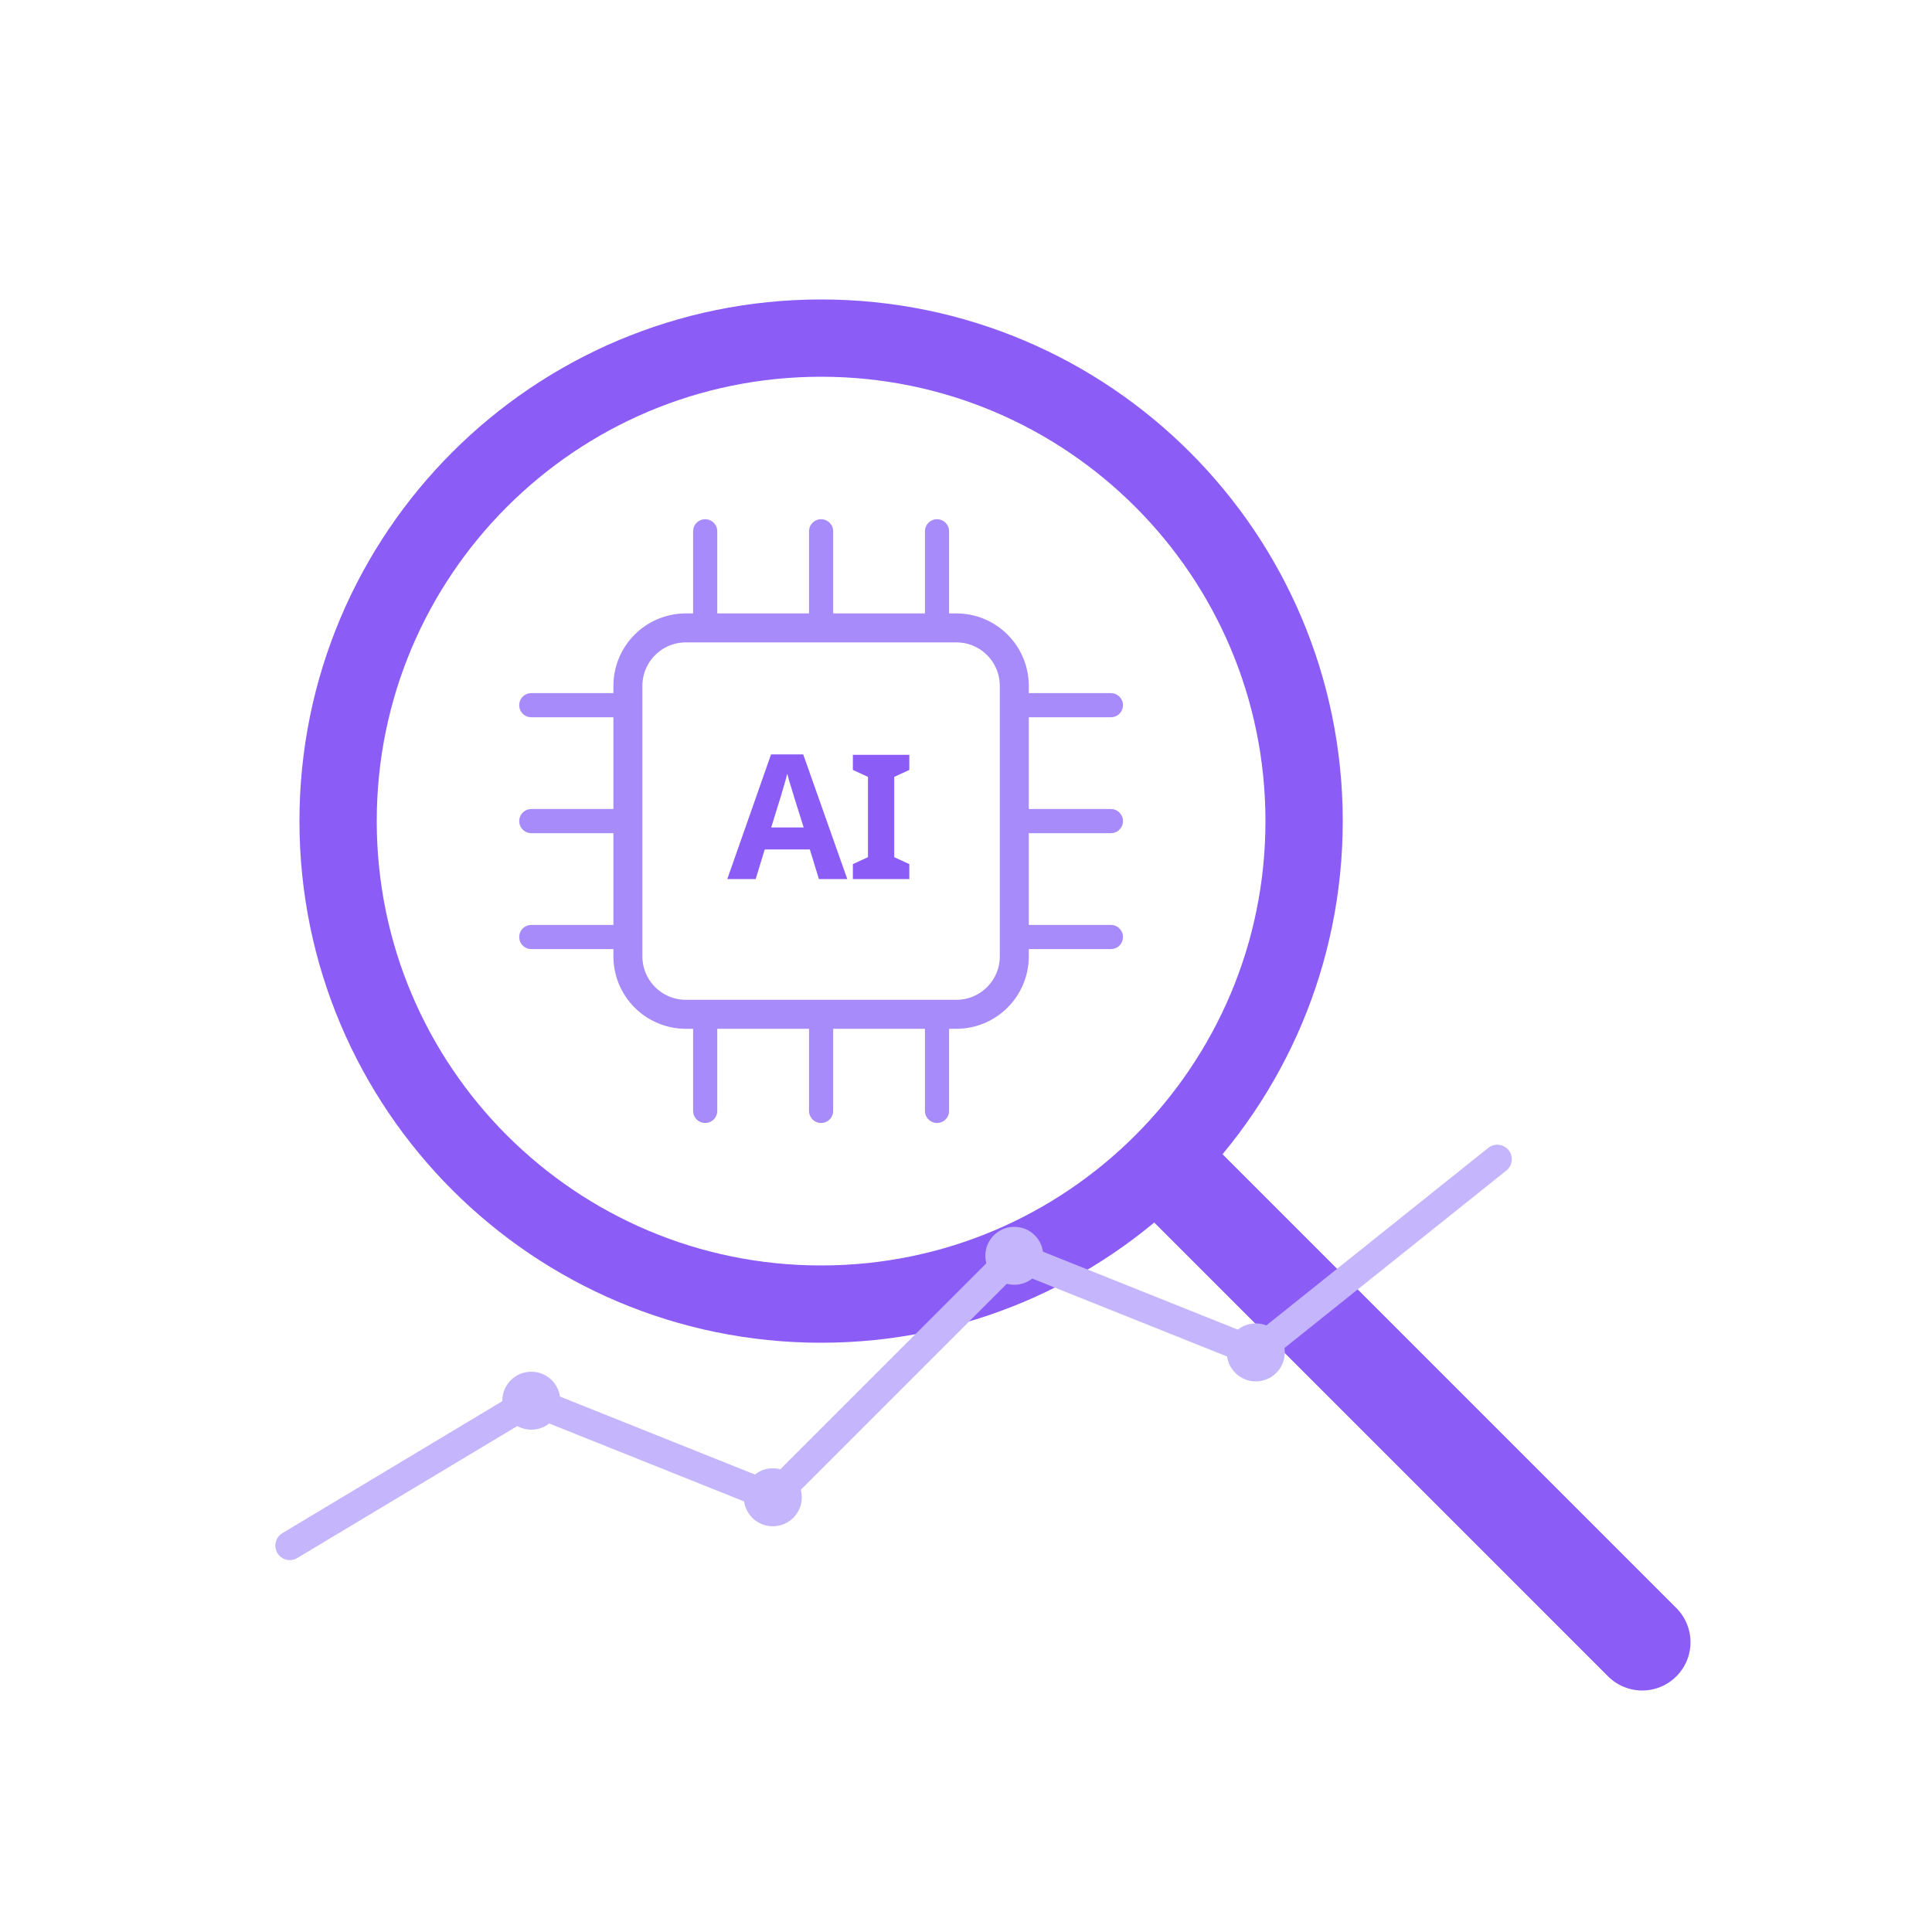
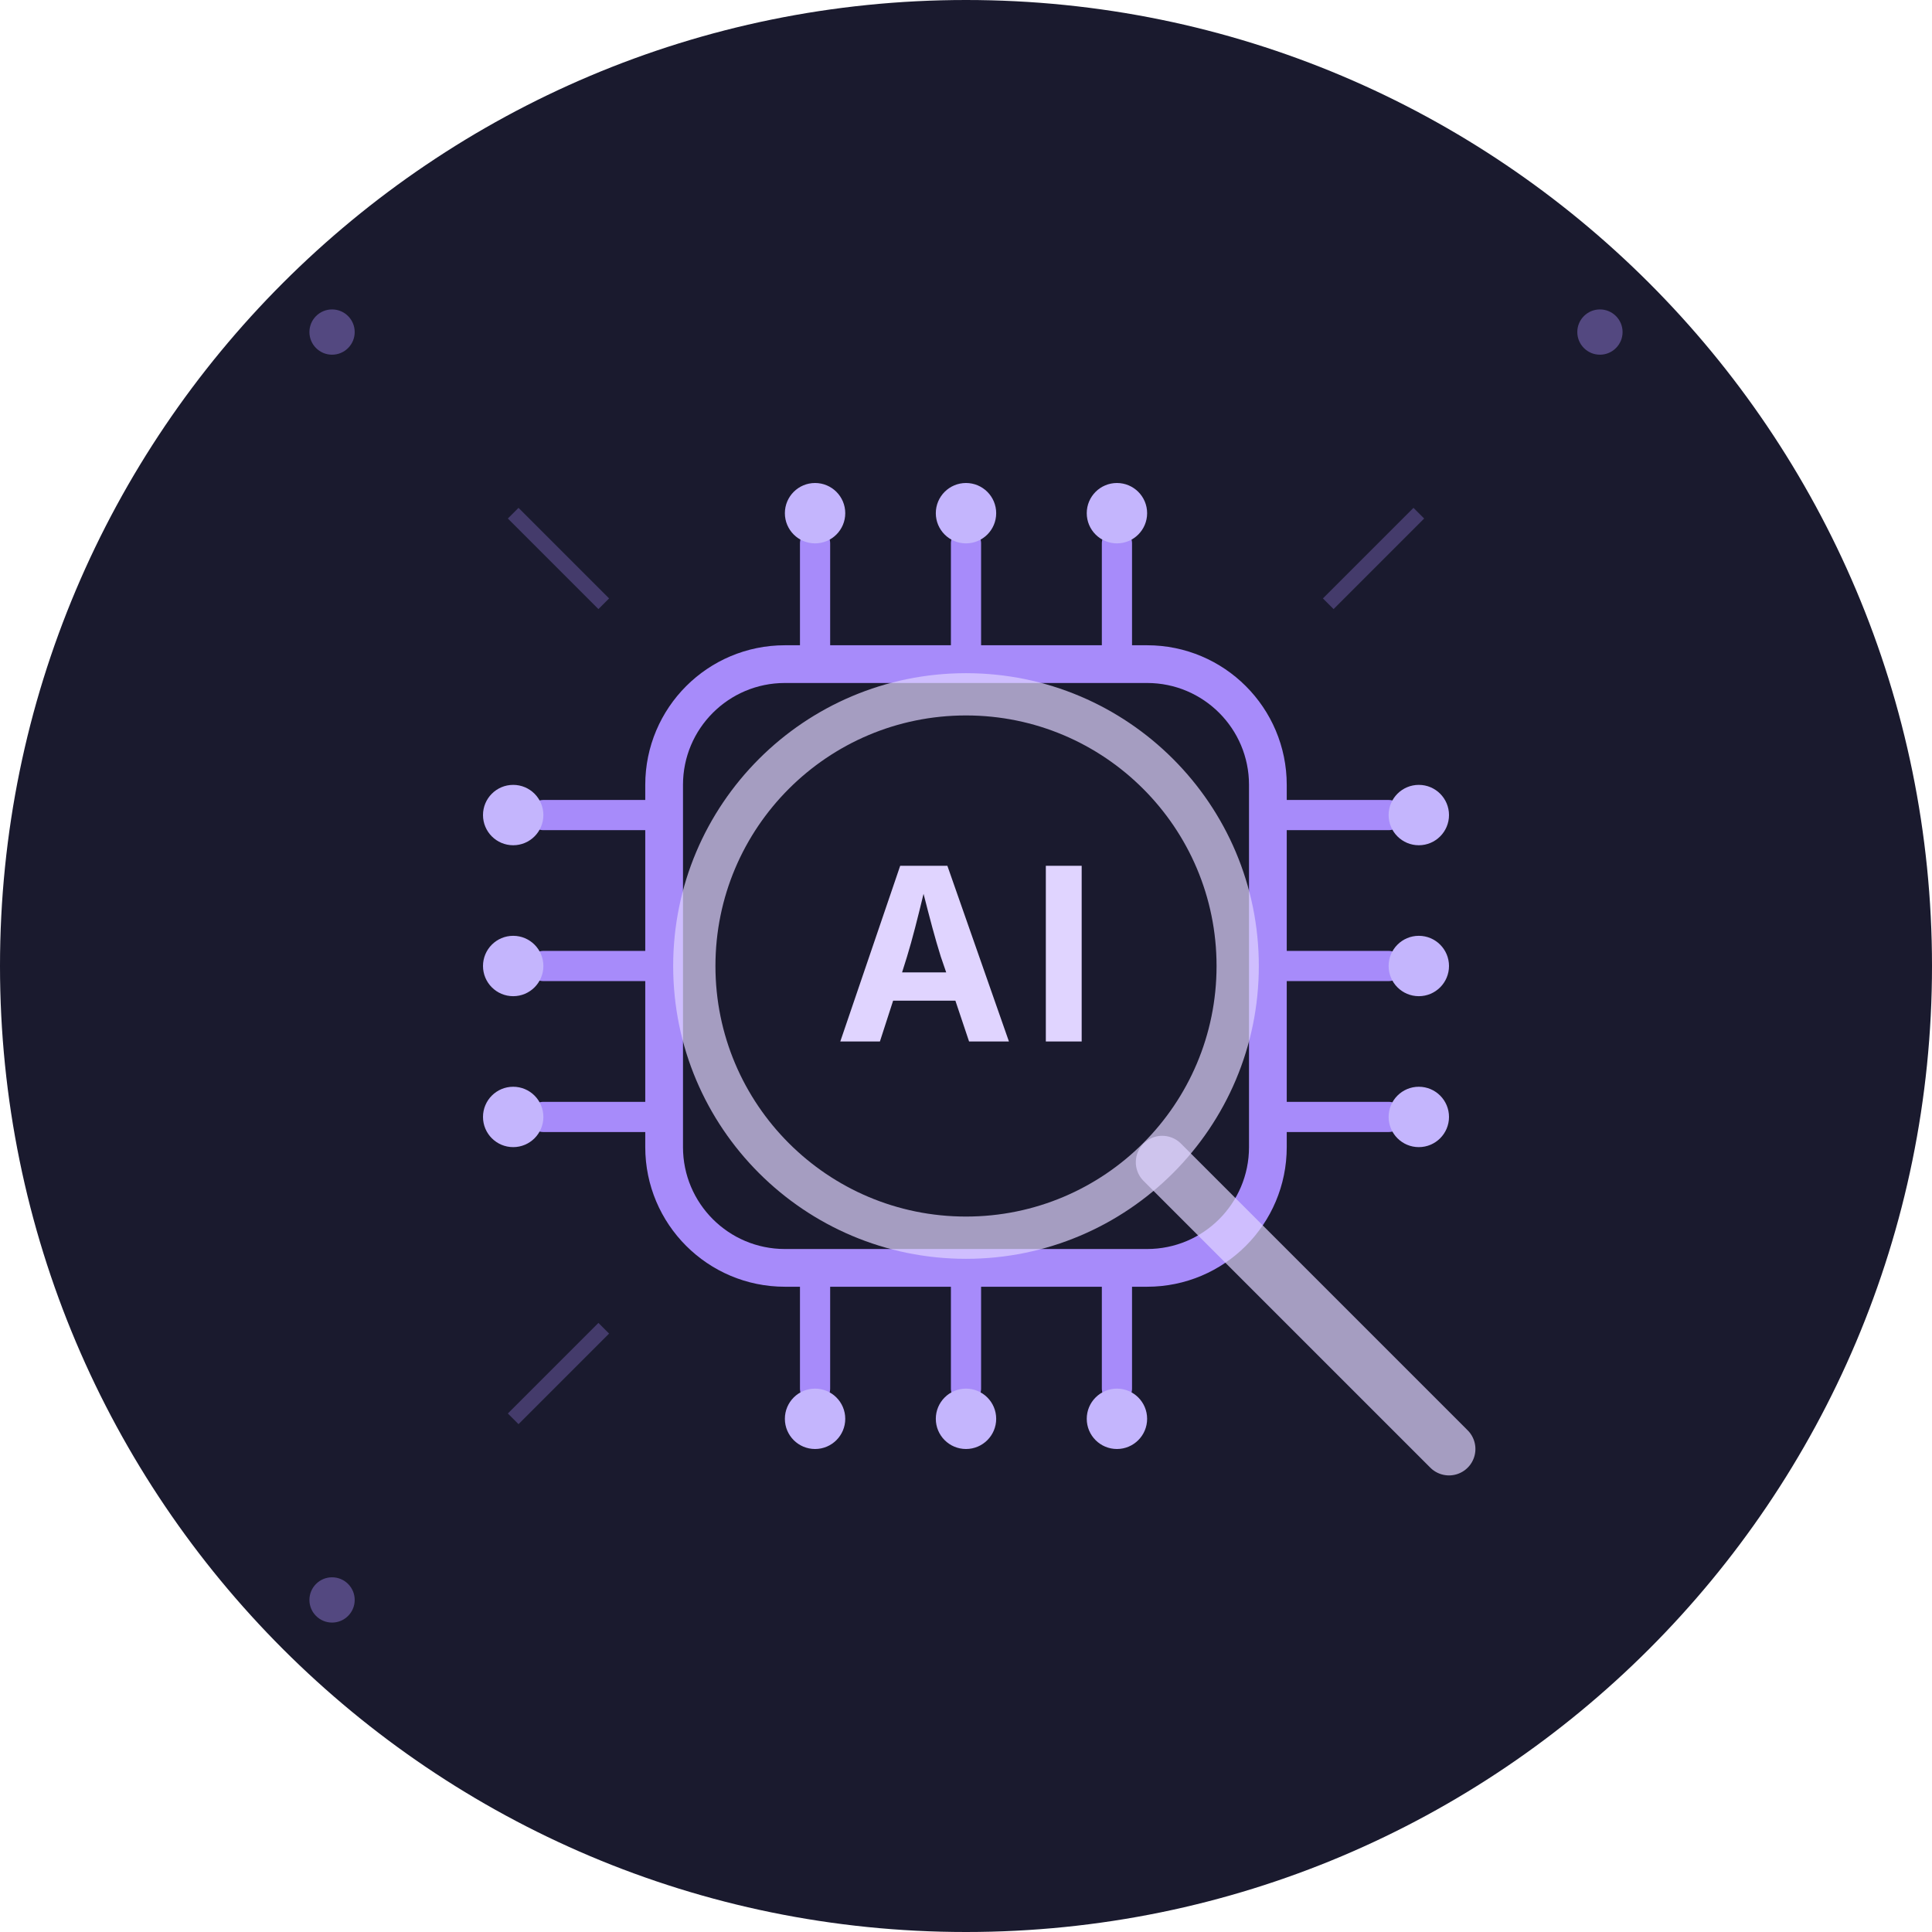
- <svg xmlns="http://www.w3.org/2000/svg" viewBox="0 0 200 200" fill="none">
-   <circle cx="85" cy="85" r="50" stroke="#8B5CF6" stroke-width="8" fill="none" />
-   <line x1="122" y1="122" x2="170" y2="170" stroke="#8B5CF6" stroke-width="10" stroke-linecap="round" />
-   <rect x="65" y="65" width="40" height="40" rx="6" stroke="#A78BFA" stroke-width="3" fill="none" />
-   <line x1="73" y1="65" x2="73" y2="55" stroke="#A78BFA" stroke-width="2.5" stroke-linecap="round" />
-   <line x1="85" y1="65" x2="85" y2="55" stroke="#A78BFA" stroke-width="2.5" stroke-linecap="round" />
-   <line x1="97" y1="65" x2="97" y2="55" stroke="#A78BFA" stroke-width="2.5" stroke-linecap="round" />
-   <line x1="73" y1="105" x2="73" y2="115" stroke="#A78BFA" stroke-width="2.5" stroke-linecap="round" />
-   <line x1="85" y1="105" x2="85" y2="115" stroke="#A78BFA" stroke-width="2.5" stroke-linecap="round" />
-   <line x1="97" y1="105" x2="97" y2="115" stroke="#A78BFA" stroke-width="2.5" stroke-linecap="round" />
-   <line x1="65" y1="73" x2="55" y2="73" stroke="#A78BFA" stroke-width="2.5" stroke-linecap="round" />
-   <line x1="65" y1="85" x2="55" y2="85" stroke="#A78BFA" stroke-width="2.5" stroke-linecap="round" />
-   <line x1="65" y1="97" x2="55" y2="97" stroke="#A78BFA" stroke-width="2.5" stroke-linecap="round" />
-   <line x1="105" y1="73" x2="115" y2="73" stroke="#A78BFA" stroke-width="2.5" stroke-linecap="round" />
-   <line x1="105" y1="85" x2="115" y2="85" stroke="#A78BFA" stroke-width="2.5" stroke-linecap="round" />
-   <line x1="105" y1="97" x2="115" y2="97" stroke="#A78BFA" stroke-width="2.5" stroke-linecap="round" />
-   <text x="85" y="91" text-anchor="middle" font-family="system-ui, sans-serif" font-size="18" font-weight="700" fill="#8B5CF6">AI</text>
-   <polyline points="30,160 55,145 80,155 105,130 130,140 155,120" stroke="#C4B5FD" stroke-width="3" stroke-linecap="round" stroke-linejoin="round" fill="none" />
-   <circle cx="55" cy="145" r="3" fill="#C4B5FD" />
-   <circle cx="80" cy="155" r="3" fill="#C4B5FD" />
-   <circle cx="105" cy="130" r="3" fill="#C4B5FD" />
-   <circle cx="130" cy="140" r="3" fill="#C4B5FD" />
+ <svg xmlns="http://www.w3.org/2000/svg" width="128" height="128" viewBox="0 0 128 128" fill="none">
+   <circle cx="64" cy="64" r="64" fill="#1a1a2e" />
+   <rect x="44" y="44" width="40" height="40" rx="8" stroke="#A78BFA" stroke-width="2.5" fill="none" />
+   <line x1="54" y1="44" x2="54" y2="36" stroke="#A78BFA" stroke-width="2" stroke-linecap="round" />
+   <line x1="64" y1="44" x2="64" y2="36" stroke="#A78BFA" stroke-width="2" stroke-linecap="round" />
+   <line x1="74" y1="44" x2="74" y2="36" stroke="#A78BFA" stroke-width="2" stroke-linecap="round" />
+   <line x1="54" y1="84" x2="54" y2="92" stroke="#A78BFA" stroke-width="2" stroke-linecap="round" />
+   <line x1="64" y1="84" x2="64" y2="92" stroke="#A78BFA" stroke-width="2" stroke-linecap="round" />
+   <line x1="74" y1="84" x2="74" y2="92" stroke="#A78BFA" stroke-width="2" stroke-linecap="round" />
+   <line x1="44" y1="54" x2="36" y2="54" stroke="#A78BFA" stroke-width="2" stroke-linecap="round" />
+   <line x1="44" y1="64" x2="36" y2="64" stroke="#A78BFA" stroke-width="2" stroke-linecap="round" />
+   <line x1="44" y1="74" x2="36" y2="74" stroke="#A78BFA" stroke-width="2" stroke-linecap="round" />
+   <line x1="84" y1="54" x2="92" y2="54" stroke="#A78BFA" stroke-width="2" stroke-linecap="round" />
+   <line x1="84" y1="64" x2="92" y2="64" stroke="#A78BFA" stroke-width="2" stroke-linecap="round" />
+   <line x1="84" y1="74" x2="92" y2="74" stroke="#A78BFA" stroke-width="2" stroke-linecap="round" />
+   <circle cx="54" cy="34" r="2" fill="#C4B5FD" />
+   <circle cx="64" cy="34" r="2" fill="#C4B5FD" />
+   <circle cx="74" cy="34" r="2" fill="#C4B5FD" />
+   <circle cx="54" cy="94" r="2" fill="#C4B5FD" />
+   <circle cx="64" cy="94" r="2" fill="#C4B5FD" />
+   <circle cx="74" cy="94" r="2" fill="#C4B5FD" />
+   <circle cx="34" cy="54" r="2" fill="#C4B5FD" />
+   <circle cx="34" cy="64" r="2" fill="#C4B5FD" />
+   <circle cx="34" cy="74" r="2" fill="#C4B5FD" />
+   <circle cx="94" cy="54" r="2" fill="#C4B5FD" />
+   <circle cx="94" cy="64" r="2" fill="#C4B5FD" />
+   <circle cx="94" cy="74" r="2" fill="#C4B5FD" />
+   <circle cx="64" cy="64" r="18" stroke="#E0D4FF" stroke-width="2.8" fill="none" opacity="0.7" />
+   <line x1="77" y1="77" x2="96" y2="96" stroke="#E0D4FF" stroke-width="3.5" stroke-linecap="round" opacity="0.7" />
+   <text x="64" y="69" text-anchor="middle" font-family="'SF Pro Display', system-ui, sans-serif" font-size="16" font-weight="700" fill="#E0D4FF" letter-spacing="1">AI</text>
+   <circle cx="22" cy="22" r="1.5" fill="#A78BFA" opacity="0.4" />
+   <circle cx="106" cy="22" r="1.5" fill="#A78BFA" opacity="0.4" />
+   <circle cx="22" cy="106" r="1.5" fill="#A78BFA" opacity="0.4" />
+   <path d="M34 34 L40 40" stroke="#A78BFA" stroke-width="1" opacity="0.3" />
+   <path d="M94 34 L88 40" stroke="#A78BFA" stroke-width="1" opacity="0.3" />
+   <path d="M34 94 L40 88" stroke="#A78BFA" stroke-width="1" opacity="0.3" />
</svg>
